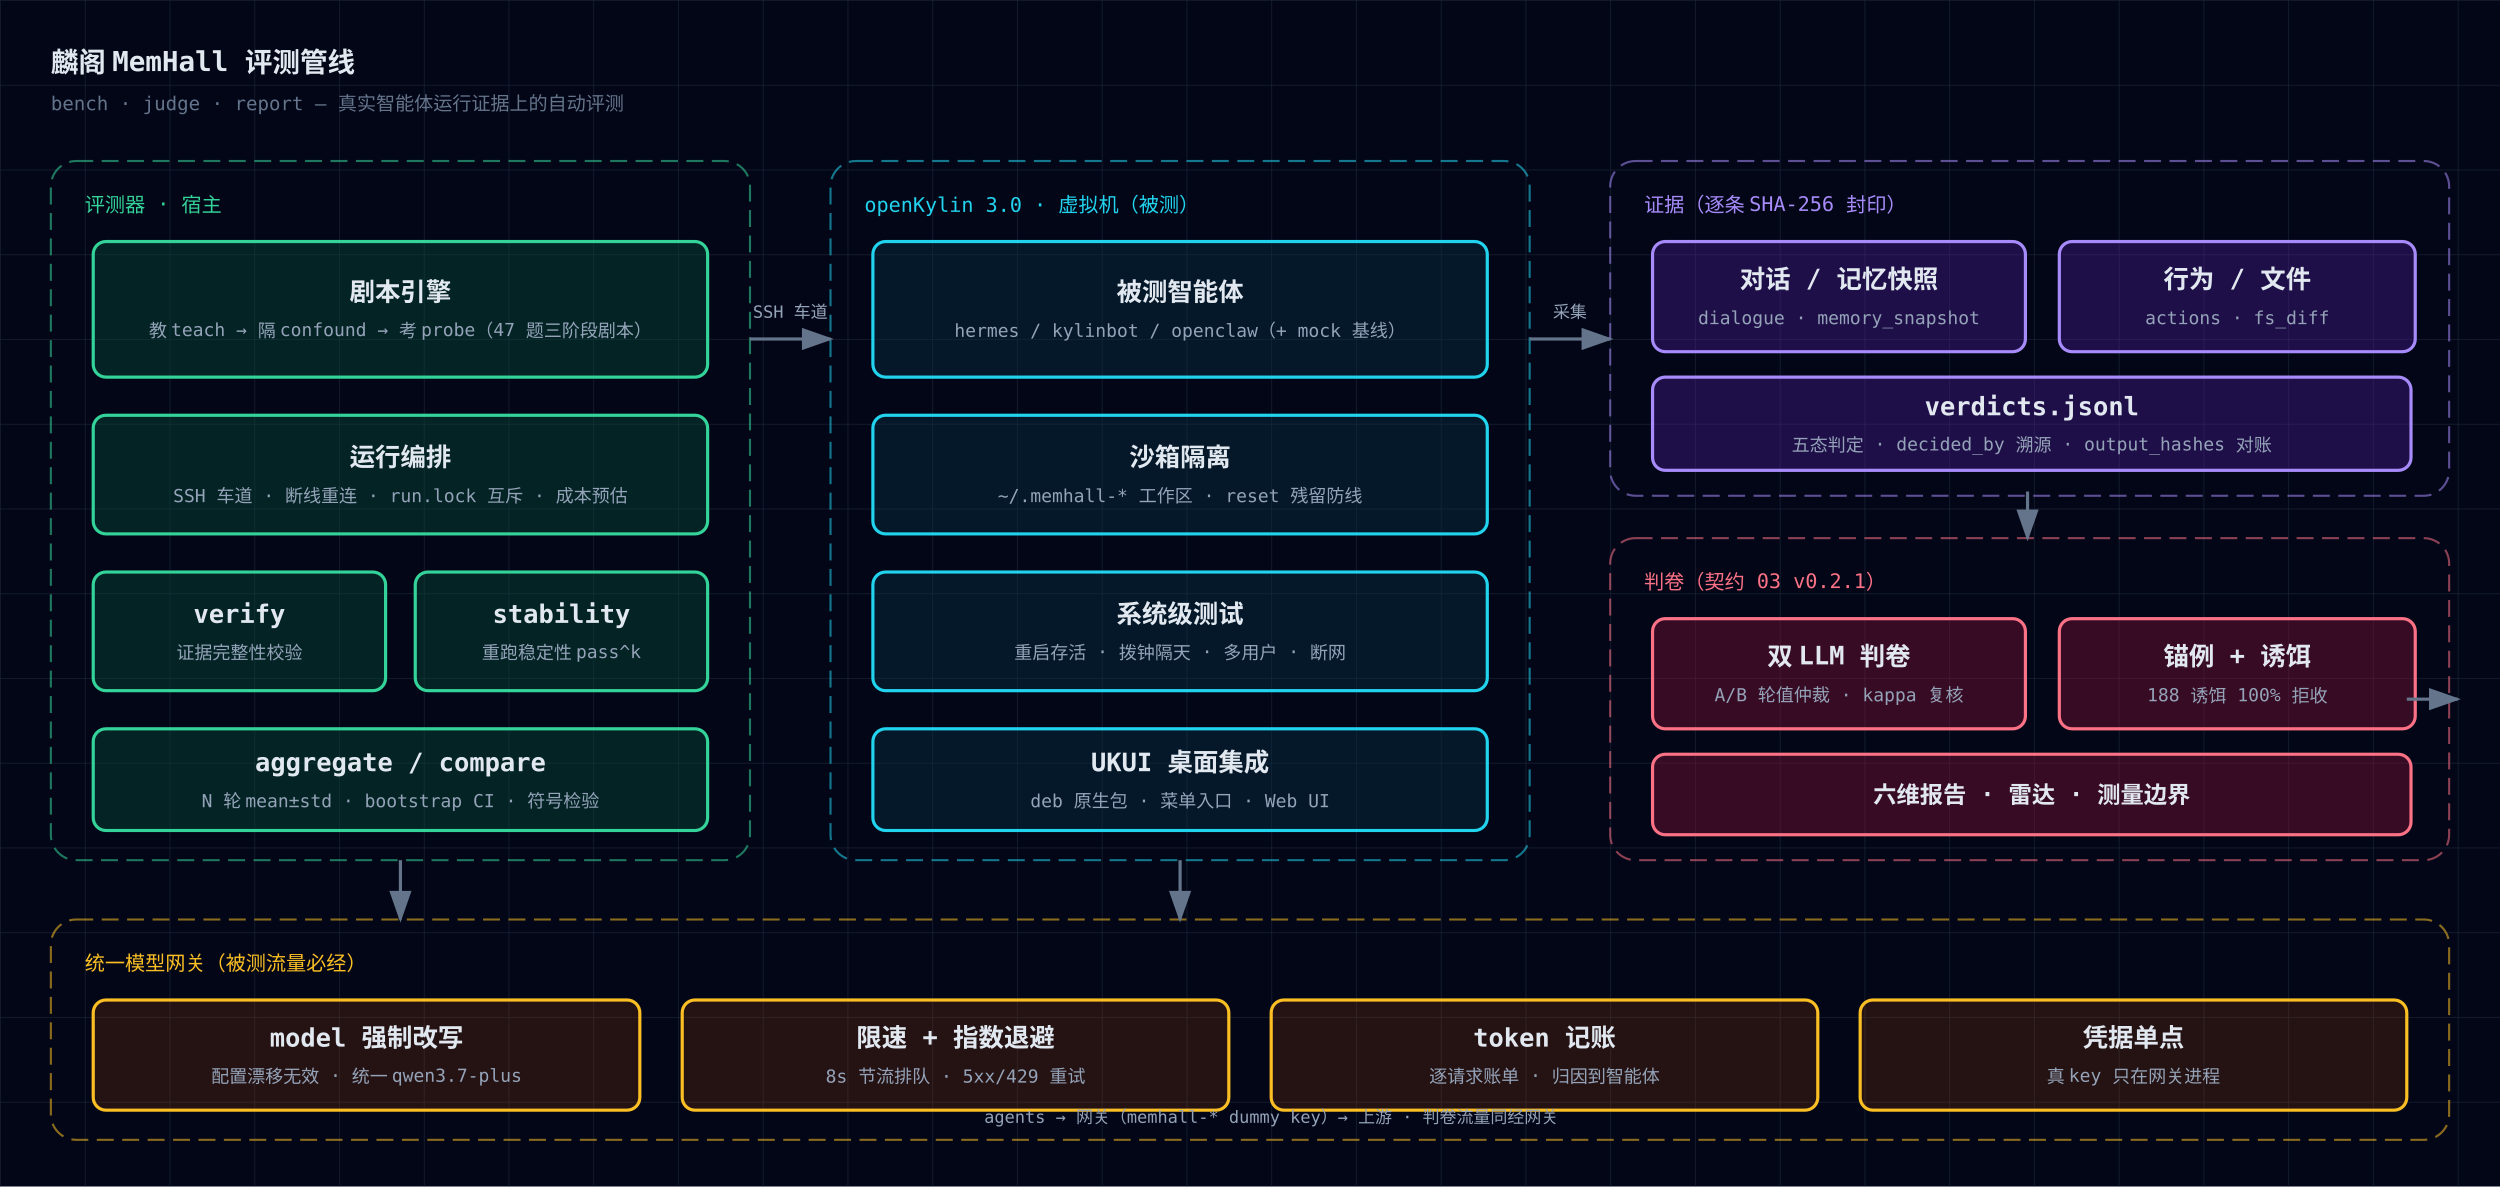
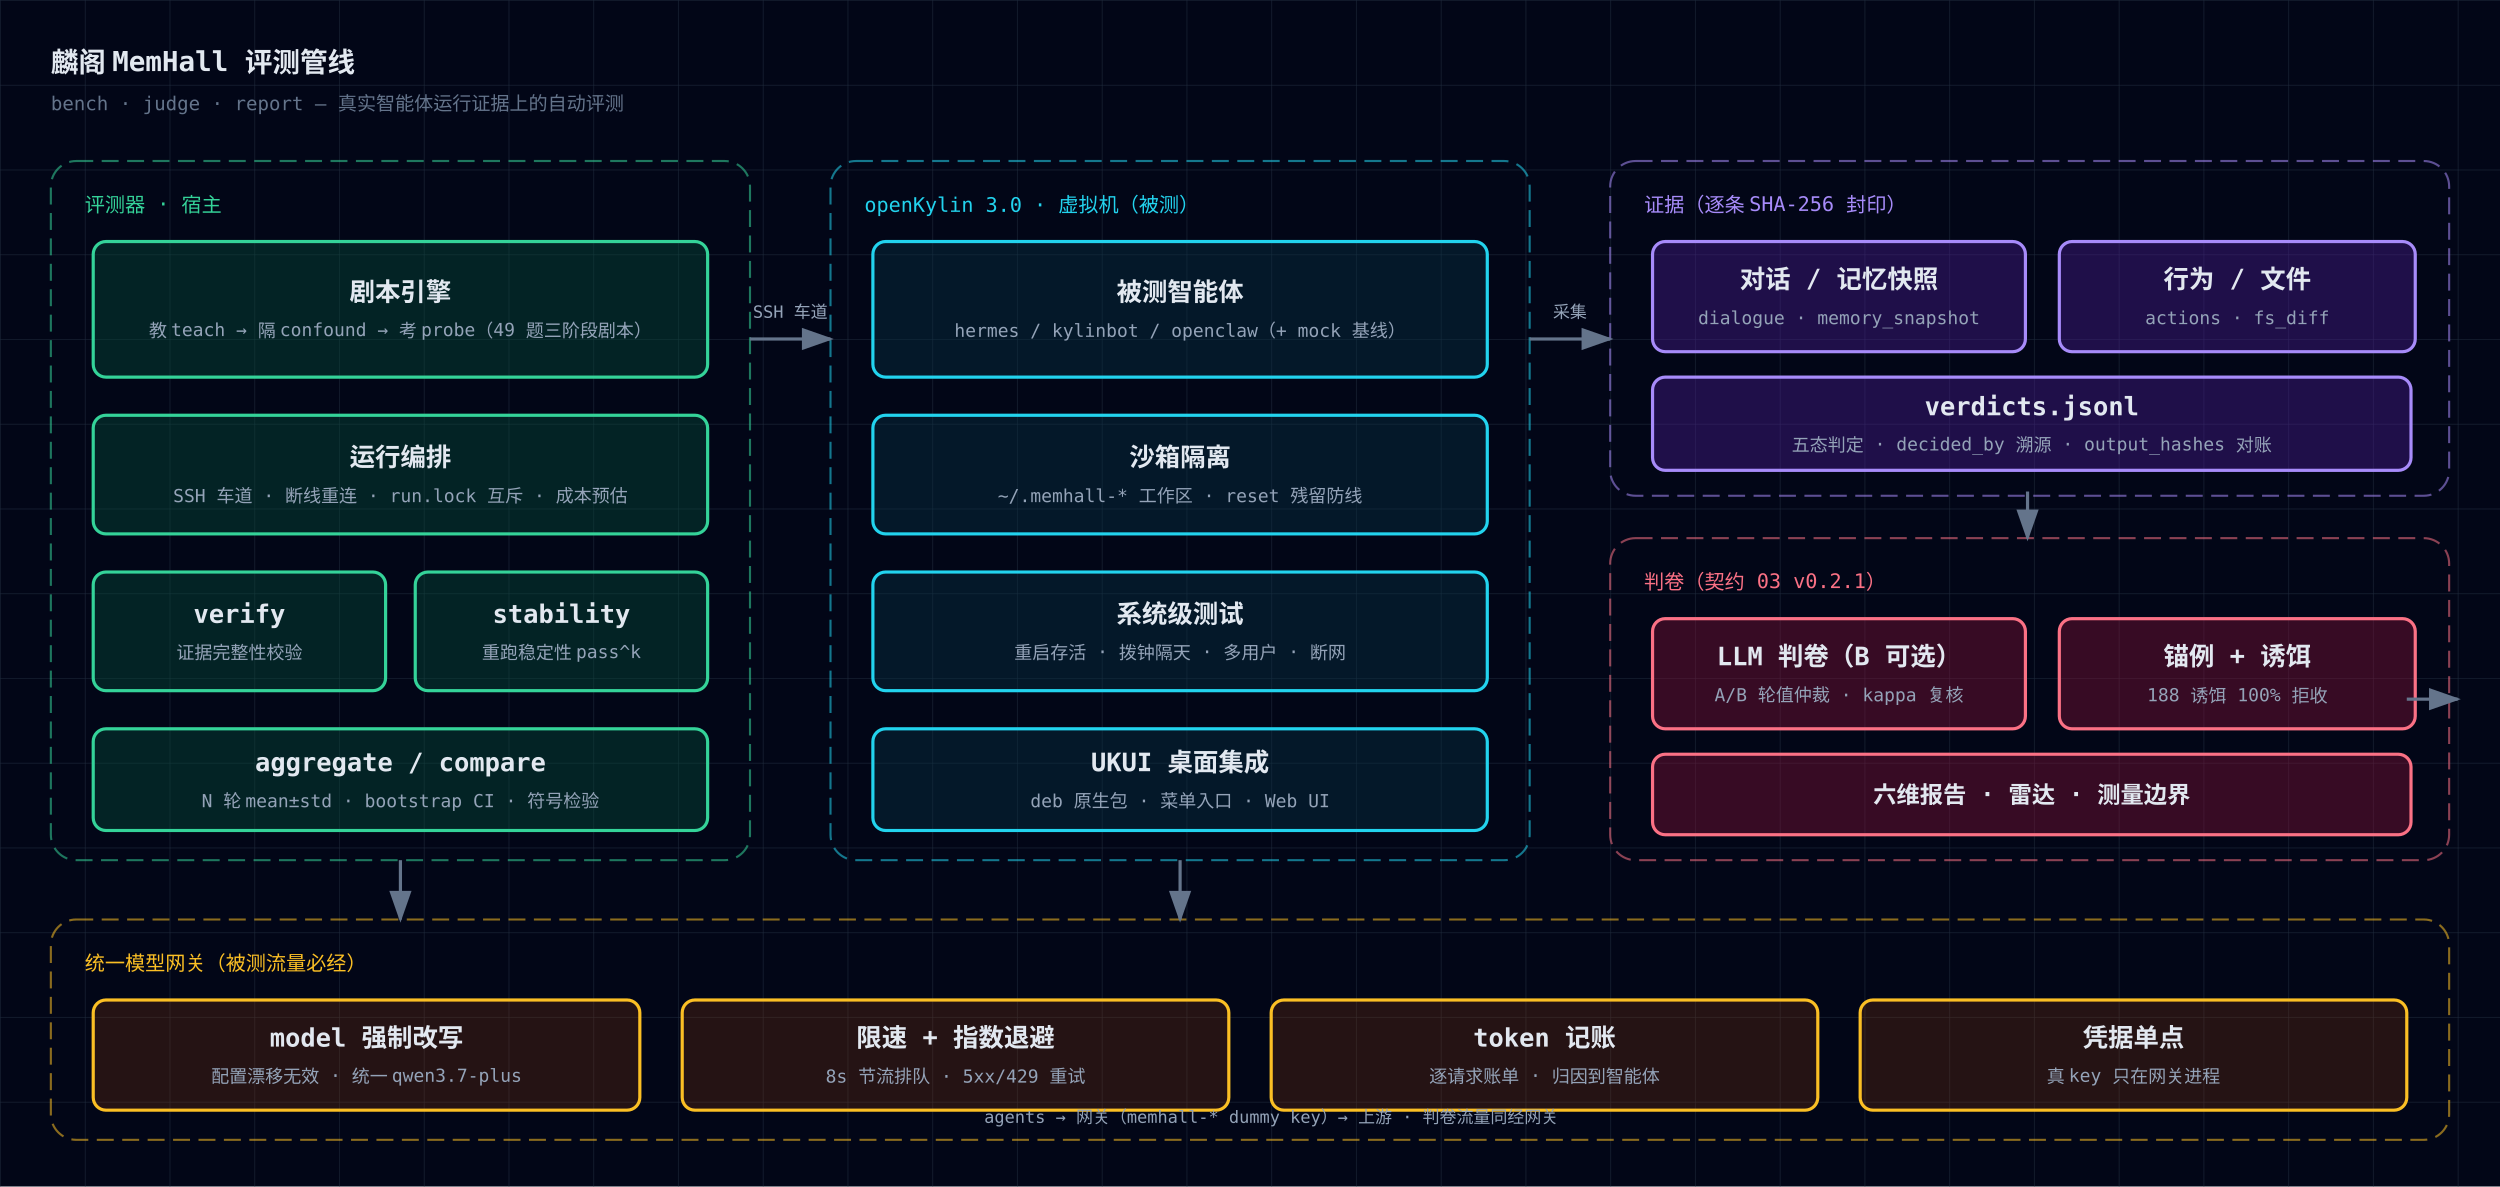
<svg xmlns="http://www.w3.org/2000/svg" width="1180" height="560" viewBox="0 0 1180 560">
  <defs>
    <pattern id="grid" width="40" height="40" patternUnits="userSpaceOnUse">
      <path d="M 40 0 L 0 0 0 40" fill="none" stroke="#1e293b" stroke-width="0.5" />
    </pattern>
    <marker id="arrowhead" markerWidth="10" markerHeight="7" refX="9" refY="3.5" orient="auto">
      <polygon points="0 0, 10 3.5, 0 7" fill="#64748b" />
    </marker>
  </defs>
  <rect width="1180" height="560" fill="#020617" />
  <rect width="1180" height="560" fill="url(#grid)" />
  <text x="24" y="34" font-family="JetBrains Mono, Consolas, 'Microsoft YaHei', monospace" font-size="13" fill="#e2e8f0" font-weight="700">麟阁 MemHall 评测管线</text>
  <text x="24" y="52" font-family="JetBrains Mono, Consolas, 'Microsoft YaHei', monospace" font-size="9" fill="#64748b">bench · judge · report — 真实智能体运行证据上的自动评测</text>
  <rect x="24" y="76" width="330" height="330" rx="12" fill="none" stroke="#34d399" stroke-width="1" stroke-dasharray="8,4" opacity="0.55" />
  <text x="40" y="100" font-family="JetBrains Mono, Consolas, 'Microsoft YaHei', monospace" font-size="9.5" fill="#34d399">评测器 · 宿主</text>
  <rect x="44" y="114" width="290" height="64" rx="6" fill="rgba(6, 78, 59, 0.40)" stroke="#34d399" stroke-width="1.5" />
  <text x="189.0" y="142.0" font-family="JetBrains Mono, Consolas, 'Microsoft YaHei', monospace" font-size="12" fill="#e2e8f0" font-weight="600" text-anchor="middle">剧本引擎</text>
-   <text x="189.0" y="159.0" font-family="JetBrains Mono, Consolas, 'Microsoft YaHei', monospace" font-size="8.5" fill="#94a3b8" text-anchor="middle">教 teach → 隔 confound → 考 probe（47 题三阶段剧本）</text>
+   <text x="189.0" y="159.0" font-family="JetBrains Mono, Consolas, 'Microsoft YaHei', monospace" font-size="8.5" fill="#94a3b8" text-anchor="middle">教 teach → 隔 confound → 考 probe（49 题三阶段剧本）</text>
  <rect x="44" y="196" width="290" height="56" rx="6" fill="rgba(6, 78, 59, 0.40)" stroke="#34d399" stroke-width="1.5" />
  <text x="189.0" y="220.0" font-family="JetBrains Mono, Consolas, 'Microsoft YaHei', monospace" font-size="12" fill="#e2e8f0" font-weight="600" text-anchor="middle">运行编排</text>
  <text x="189.0" y="237.0" font-family="JetBrains Mono, Consolas, 'Microsoft YaHei', monospace" font-size="8.5" fill="#94a3b8" text-anchor="middle">SSH 车道 · 断线重连 · run.lock 互斥 · 成本预估</text>
  <rect x="44" y="270" width="138" height="56" rx="6" fill="rgba(6, 78, 59, 0.40)" stroke="#34d399" stroke-width="1.5" />
  <text x="113.0" y="294.0" font-family="JetBrains Mono, Consolas, 'Microsoft YaHei', monospace" font-size="12" fill="#e2e8f0" font-weight="600" text-anchor="middle">verify</text>
  <text x="113.0" y="311.0" font-family="JetBrains Mono, Consolas, 'Microsoft YaHei', monospace" font-size="8.5" fill="#94a3b8" text-anchor="middle">证据完整性校验</text>
  <rect x="196" y="270" width="138" height="56" rx="6" fill="rgba(6, 78, 59, 0.40)" stroke="#34d399" stroke-width="1.5" />
  <text x="265.0" y="294.0" font-family="JetBrains Mono, Consolas, 'Microsoft YaHei', monospace" font-size="12" fill="#e2e8f0" font-weight="600" text-anchor="middle">stability</text>
  <text x="265.0" y="311.0" font-family="JetBrains Mono, Consolas, 'Microsoft YaHei', monospace" font-size="8.5" fill="#94a3b8" text-anchor="middle">重跑稳定性 pass^k</text>
  <rect x="44" y="344" width="290" height="48" rx="6" fill="rgba(6, 78, 59, 0.40)" stroke="#34d399" stroke-width="1.5" />
  <text x="189.0" y="364.0" font-family="JetBrains Mono, Consolas, 'Microsoft YaHei', monospace" font-size="12" fill="#e2e8f0" font-weight="600" text-anchor="middle">aggregate / compare</text>
  <text x="189.0" y="381.0" font-family="JetBrains Mono, Consolas, 'Microsoft YaHei', monospace" font-size="8.5" fill="#94a3b8" text-anchor="middle">N 轮 mean±std · bootstrap CI · 符号检验</text>
  <rect x="392" y="76" width="330" height="330" rx="12" fill="none" stroke="#22d3ee" stroke-width="1" stroke-dasharray="8,4" opacity="0.55" />
  <text x="408" y="100" font-family="JetBrains Mono, Consolas, 'Microsoft YaHei', monospace" font-size="9.5" fill="#22d3ee">openKylin 3.0 · 虚拟机（被测）</text>
  <rect x="412" y="114" width="290" height="64" rx="6" fill="rgba(8, 51, 68, 0.40)" stroke="#22d3ee" stroke-width="1.5" />
  <text x="557.0" y="142.0" font-family="JetBrains Mono, Consolas, 'Microsoft YaHei', monospace" font-size="12" fill="#e2e8f0" font-weight="600" text-anchor="middle">被测智能体</text>
  <text x="557.0" y="159.0" font-family="JetBrains Mono, Consolas, 'Microsoft YaHei', monospace" font-size="8.5" fill="#94a3b8" text-anchor="middle">hermes / kylinbot / openclaw（+ mock 基线）</text>
  <rect x="412" y="196" width="290" height="56" rx="6" fill="rgba(8, 51, 68, 0.40)" stroke="#22d3ee" stroke-width="1.5" />
  <text x="557.0" y="220.0" font-family="JetBrains Mono, Consolas, 'Microsoft YaHei', monospace" font-size="12" fill="#e2e8f0" font-weight="600" text-anchor="middle">沙箱隔离</text>
  <text x="557.0" y="237.0" font-family="JetBrains Mono, Consolas, 'Microsoft YaHei', monospace" font-size="8.5" fill="#94a3b8" text-anchor="middle">~/.memhall-* 工作区 · reset 残留防线</text>
  <rect x="412" y="270" width="290" height="56" rx="6" fill="rgba(8, 51, 68, 0.40)" stroke="#22d3ee" stroke-width="1.5" />
  <text x="557.0" y="294.0" font-family="JetBrains Mono, Consolas, 'Microsoft YaHei', monospace" font-size="12" fill="#e2e8f0" font-weight="600" text-anchor="middle">系统级测试</text>
  <text x="557.0" y="311.0" font-family="JetBrains Mono, Consolas, 'Microsoft YaHei', monospace" font-size="8.5" fill="#94a3b8" text-anchor="middle">重启存活 · 拨钟隔天 · 多用户 · 断网</text>
  <rect x="412" y="344" width="290" height="48" rx="6" fill="rgba(8, 51, 68, 0.40)" stroke="#22d3ee" stroke-width="1.5" />
  <text x="557.0" y="364.0" font-family="JetBrains Mono, Consolas, 'Microsoft YaHei', monospace" font-size="12" fill="#e2e8f0" font-weight="600" text-anchor="middle">UKUI 桌面集成</text>
  <text x="557.0" y="381.0" font-family="JetBrains Mono, Consolas, 'Microsoft YaHei', monospace" font-size="8.5" fill="#94a3b8" text-anchor="middle">deb 原生包 · 菜单入口 · Web UI</text>
  <rect x="760" y="76" width="396" height="158" rx="12" fill="none" stroke="#a78bfa" stroke-width="1" stroke-dasharray="8,4" opacity="0.55" />
  <text x="776" y="100" font-family="JetBrains Mono, Consolas, 'Microsoft YaHei', monospace" font-size="9.5" fill="#a78bfa">证据（逐条 SHA-256 封印）</text>
  <rect x="780" y="114" width="176" height="52" rx="6" fill="rgba(76, 29, 149, 0.40)" stroke="#a78bfa" stroke-width="1.5" />
  <text x="868.0" y="136.0" font-family="JetBrains Mono, Consolas, 'Microsoft YaHei', monospace" font-size="12" fill="#e2e8f0" font-weight="600" text-anchor="middle">对话 / 记忆快照</text>
  <text x="868.0" y="153.0" font-family="JetBrains Mono, Consolas, 'Microsoft YaHei', monospace" font-size="8.5" fill="#94a3b8" text-anchor="middle">dialogue · memory_snapshot</text>
  <rect x="972" y="114" width="168" height="52" rx="6" fill="rgba(76, 29, 149, 0.40)" stroke="#a78bfa" stroke-width="1.5" />
  <text x="1056.0" y="136.0" font-family="JetBrains Mono, Consolas, 'Microsoft YaHei', monospace" font-size="12" fill="#e2e8f0" font-weight="600" text-anchor="middle">行为 / 文件</text>
  <text x="1056.0" y="153.0" font-family="JetBrains Mono, Consolas, 'Microsoft YaHei', monospace" font-size="8.5" fill="#94a3b8" text-anchor="middle">actions · fs_diff</text>
  <rect x="780" y="178" width="358" height="44" rx="6" fill="rgba(76, 29, 149, 0.40)" stroke="#a78bfa" stroke-width="1.5" />
  <text x="959.0" y="196.0" font-family="JetBrains Mono, Consolas, 'Microsoft YaHei', monospace" font-size="12" fill="#e2e8f0" font-weight="600" text-anchor="middle">verdicts.jsonl</text>
  <text x="959.0" y="213.0" font-family="JetBrains Mono, Consolas, 'Microsoft YaHei', monospace" font-size="8.5" fill="#94a3b8" text-anchor="middle">五态判定 · decided_by 溯源 · output_hashes 对账</text>
  <rect x="760" y="254" width="396" height="152" rx="12" fill="none" stroke="#fb7185" stroke-width="1" stroke-dasharray="8,4" opacity="0.55" />
  <text x="776" y="278" font-family="JetBrains Mono, Consolas, 'Microsoft YaHei', monospace" font-size="9.5" fill="#fb7185">判卷（契约 03 v0.2.1）</text>
  <rect x="780" y="292" width="176" height="52" rx="6" fill="rgba(136, 19, 55, 0.40)" stroke="#fb7185" stroke-width="1.5" />
-   <text x="868.0" y="314.0" font-family="JetBrains Mono, Consolas, 'Microsoft YaHei', monospace" font-size="12" fill="#e2e8f0" font-weight="600" text-anchor="middle">双 LLM 判卷</text>
+   <text x="868.0" y="314.0" font-family="JetBrains Mono, Consolas, 'Microsoft YaHei', monospace" font-size="12" fill="#e2e8f0" font-weight="600" text-anchor="middle">LLM 判卷（B 可选）</text>
  <text x="868.0" y="331.0" font-family="JetBrains Mono, Consolas, 'Microsoft YaHei', monospace" font-size="8.5" fill="#94a3b8" text-anchor="middle">A/B 轮值仲裁 · kappa 复核</text>
  <rect x="972" y="292" width="168" height="52" rx="6" fill="rgba(136, 19, 55, 0.40)" stroke="#fb7185" stroke-width="1.5" />
  <text x="1056.0" y="314.0" font-family="JetBrains Mono, Consolas, 'Microsoft YaHei', monospace" font-size="12" fill="#e2e8f0" font-weight="600" text-anchor="middle">锚例 + 诱饵</text>
  <text x="1056.0" y="331.0" font-family="JetBrains Mono, Consolas, 'Microsoft YaHei', monospace" font-size="8.5" fill="#94a3b8" text-anchor="middle">188 诱饵 100% 拒收</text>
  <rect x="780" y="356" width="358" height="38" rx="6" fill="rgba(136, 19, 55, 0.40)" stroke="#fb7185" stroke-width="1.5" />
  <text x="959.0" y="379.0" font-family="JetBrains Mono, Consolas, 'Microsoft YaHei', monospace" font-size="11" fill="#e2e8f0" font-weight="600" text-anchor="middle">六维报告 · 雷达 · 测量边界</text>
  <rect x="24" y="434" width="1132" height="104" rx="12" fill="none" stroke="#fbbf24" stroke-width="1" stroke-dasharray="8,4" opacity="0.55" />
  <text x="40" y="458" font-family="JetBrains Mono, Consolas, 'Microsoft YaHei', monospace" font-size="9.5" fill="#fbbf24">统一模型网关（被测流量必经）</text>
  <rect x="44" y="472" width="258" height="52" rx="6" fill="rgba(120, 53, 15, 0.30)" stroke="#fbbf24" stroke-width="1.5" />
  <text x="173.0" y="494.0" font-family="JetBrains Mono, Consolas, 'Microsoft YaHei', monospace" font-size="12" fill="#e2e8f0" font-weight="600" text-anchor="middle">model 强制改写</text>
  <text x="173.0" y="511.0" font-family="JetBrains Mono, Consolas, 'Microsoft YaHei', monospace" font-size="8.5" fill="#94a3b8" text-anchor="middle">配置漂移无效 · 统一 qwen3.7-plus</text>
  <rect x="322" y="472" width="258" height="52" rx="6" fill="rgba(120, 53, 15, 0.30)" stroke="#fbbf24" stroke-width="1.5" />
  <text x="451.0" y="494.0" font-family="JetBrains Mono, Consolas, 'Microsoft YaHei', monospace" font-size="12" fill="#e2e8f0" font-weight="600" text-anchor="middle">限速 + 指数退避</text>
  <text x="451.0" y="511.0" font-family="JetBrains Mono, Consolas, 'Microsoft YaHei', monospace" font-size="8.5" fill="#94a3b8" text-anchor="middle">8s 节流排队 · 5xx/429 重试</text>
  <rect x="600" y="472" width="258" height="52" rx="6" fill="rgba(120, 53, 15, 0.30)" stroke="#fbbf24" stroke-width="1.5" />
  <text x="729.0" y="494.0" font-family="JetBrains Mono, Consolas, 'Microsoft YaHei', monospace" font-size="12" fill="#e2e8f0" font-weight="600" text-anchor="middle">token 记账</text>
  <text x="729.0" y="511.0" font-family="JetBrains Mono, Consolas, 'Microsoft YaHei', monospace" font-size="8.5" fill="#94a3b8" text-anchor="middle">逐请求账单 · 归因到智能体</text>
  <rect x="878" y="472" width="258" height="52" rx="6" fill="rgba(120, 53, 15, 0.30)" stroke="#fbbf24" stroke-width="1.5" />
  <text x="1007.0" y="494.0" font-family="JetBrains Mono, Consolas, 'Microsoft YaHei', monospace" font-size="12" fill="#e2e8f0" font-weight="600" text-anchor="middle">凭据单点</text>
  <text x="1007.0" y="511.0" font-family="JetBrains Mono, Consolas, 'Microsoft YaHei', monospace" font-size="8.5" fill="#94a3b8" text-anchor="middle">真 key 只在网关进程</text>
  <path d="M 354 160 L 392 160" stroke="#64748b" stroke-width="1.5" fill="none" marker-end="url(#arrowhead)" />
  <path d="M 354 160 L 392 160" stroke="#020617" stroke-width="5" fill="none" opacity="0" />
  <text x="373" y="150" font-family="JetBrains Mono, Consolas, 'Microsoft YaHei', monospace" font-size="8" fill="#94a3b8" text-anchor="middle">SSH 车道</text>
  <path d="M 722 160 L 760 160" stroke="#64748b" stroke-width="1.5" fill="none" marker-end="url(#arrowhead)" />
  <path d="M 722 160 L 760 160" stroke="#020617" stroke-width="5" fill="none" opacity="0" />
  <text x="741" y="150" font-family="JetBrains Mono, Consolas, 'Microsoft YaHei', monospace" font-size="8" fill="#94a3b8" text-anchor="middle">采集</text>
  <path d="M 957 232 L 957 254" stroke="#64748b" stroke-width="1.5" fill="none" marker-end="url(#arrowhead)" />
  <path d="M 957 232 L 957 254" stroke="#020617" stroke-width="5" fill="none" opacity="0" />
  <path d="M 1136 330 L 1160 330" stroke="#64748b" stroke-width="1.5" fill="none" marker-end="url(#arrowhead)" />
  <path d="M 1136 330 L 1160 330" stroke="#020617" stroke-width="5" fill="none" opacity="0" />
  <path d="M 189 406 L 189 434" stroke="#64748b" stroke-width="1.5" fill="none" marker-end="url(#arrowhead)" />
  <path d="M 189 406 L 189 434" stroke="#020617" stroke-width="5" fill="none" opacity="0" />
  <path d="M 557 406 L 557 434" stroke="#64748b" stroke-width="1.5" fill="none" marker-end="url(#arrowhead)" />
  <path d="M 557 406 L 557 434" stroke="#020617" stroke-width="5" fill="none" opacity="0" />
  <text x="600" y="530" font-family="JetBrains Mono, Consolas, 'Microsoft YaHei', monospace" font-size="8" fill="#94a3b8" text-anchor="middle">agents → 网关（memhall-* dummy key）→ 上游 · 判卷流量同经网关</text>
</svg>
